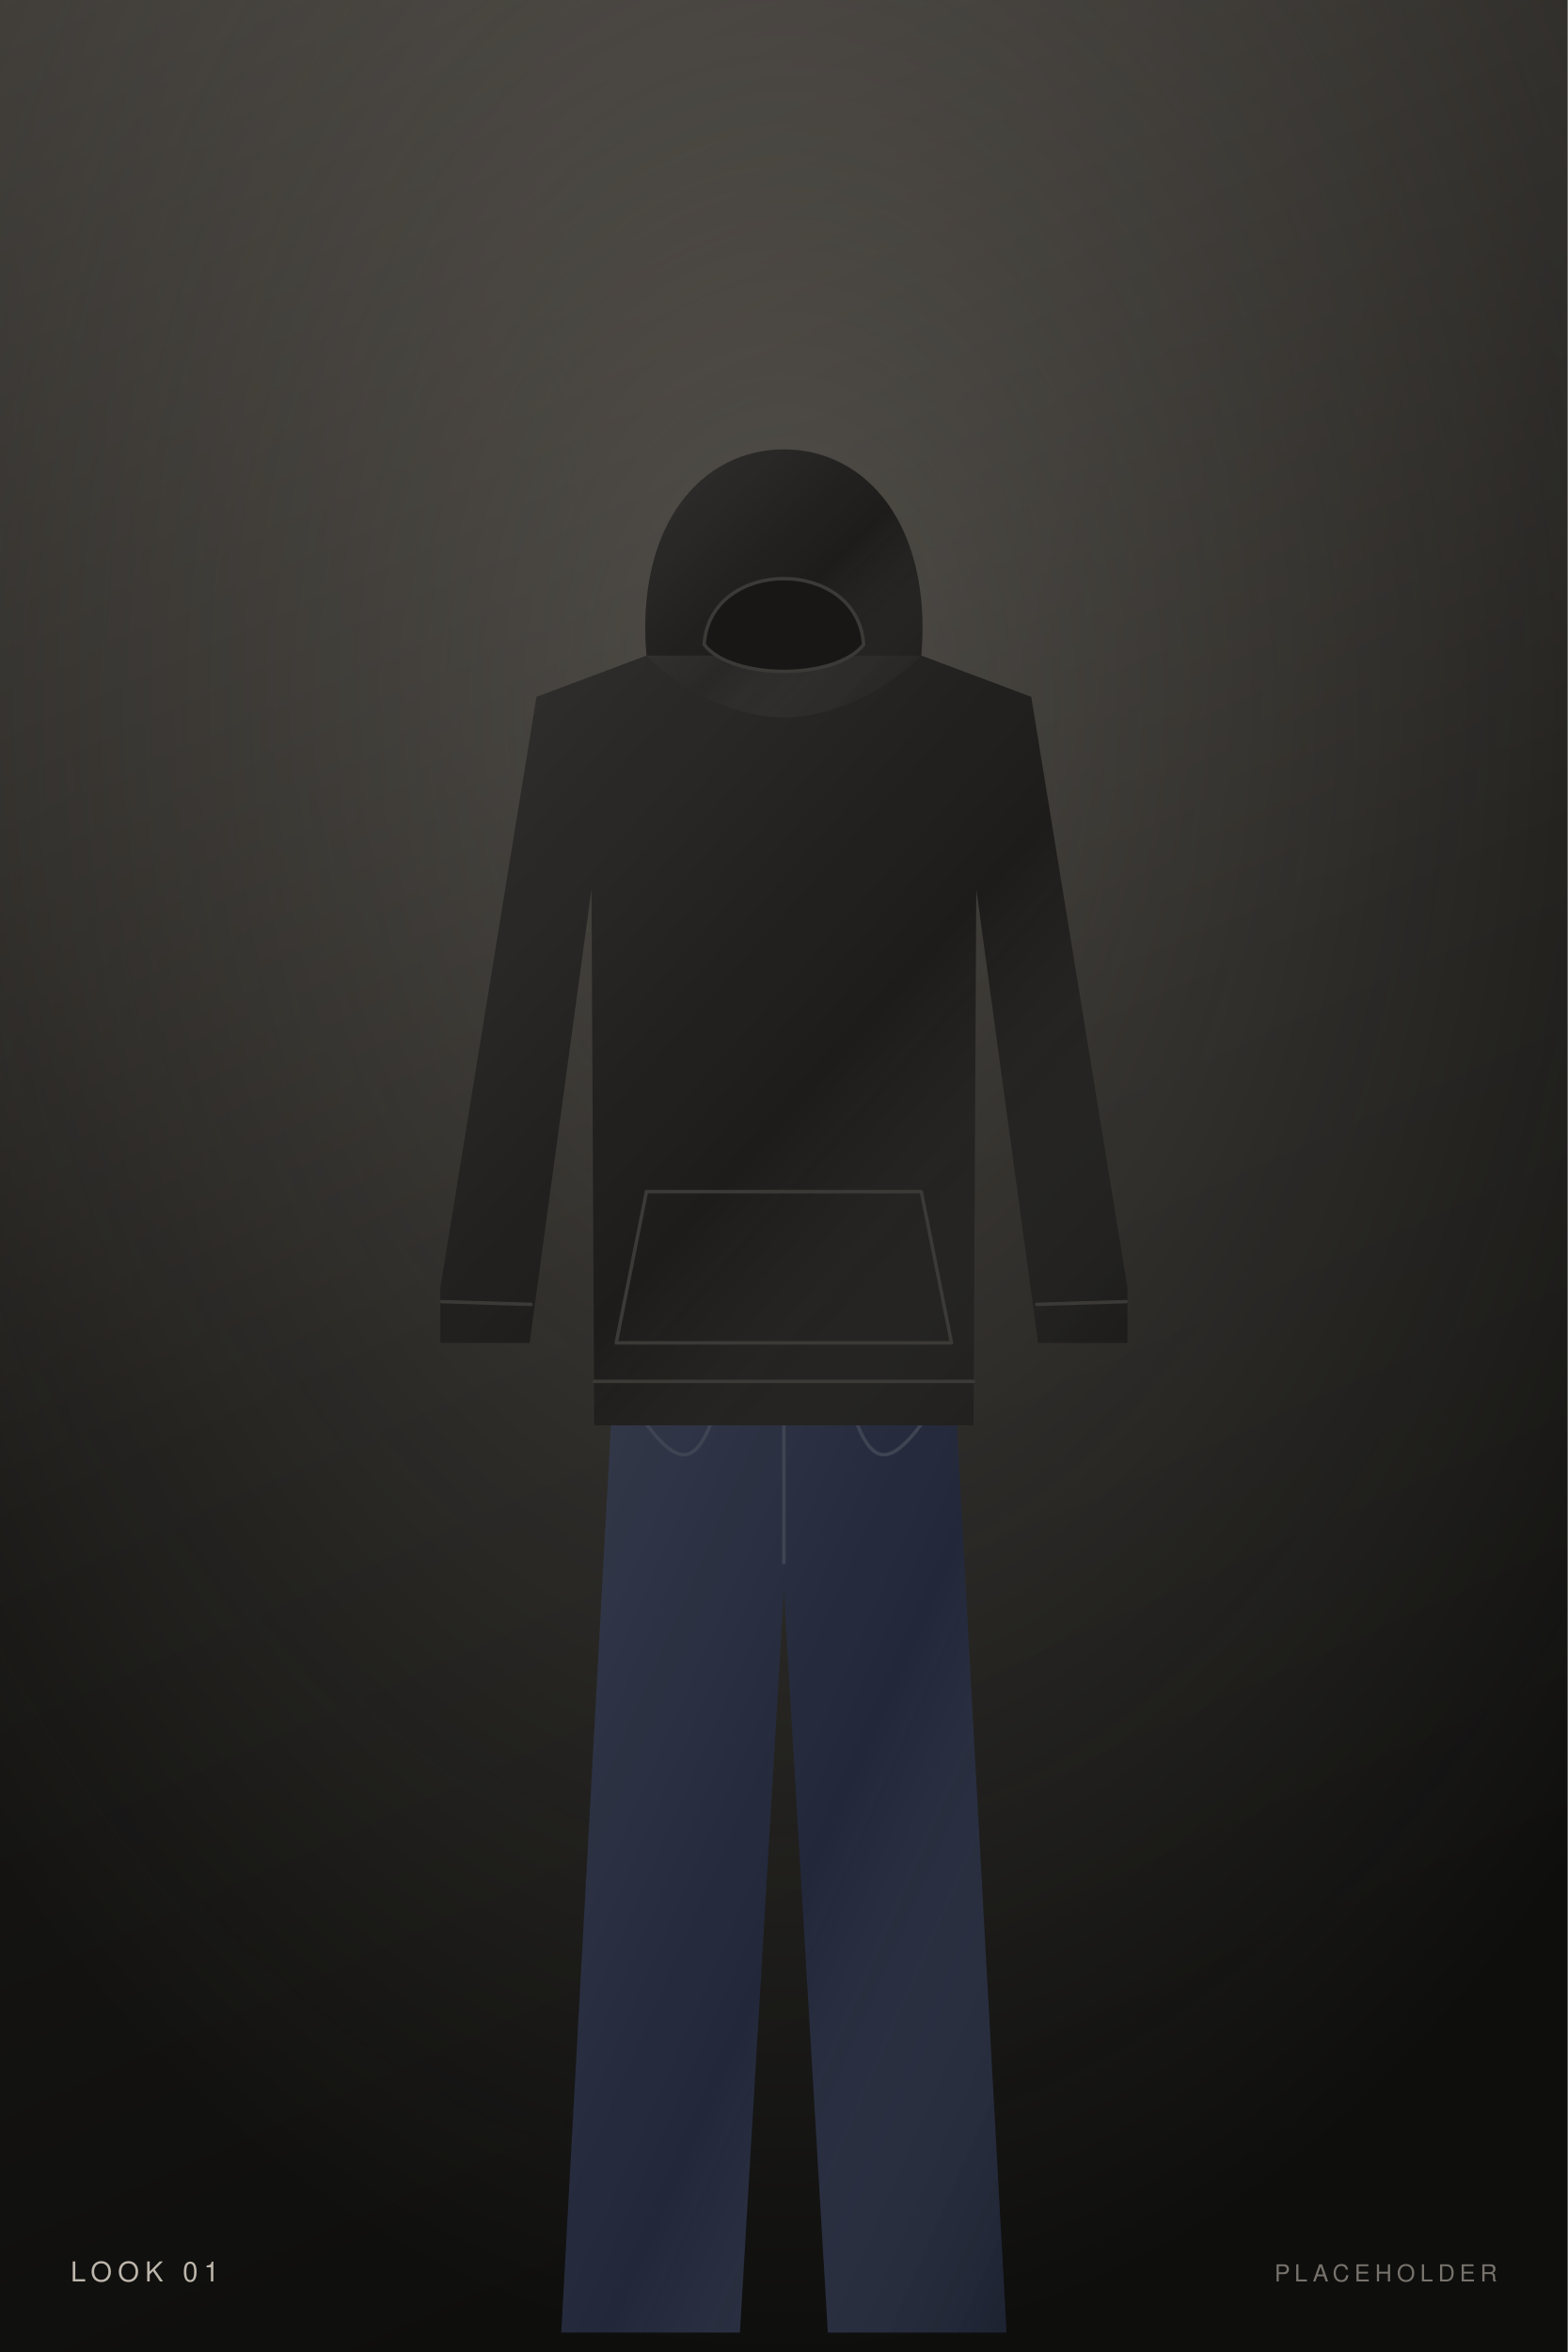
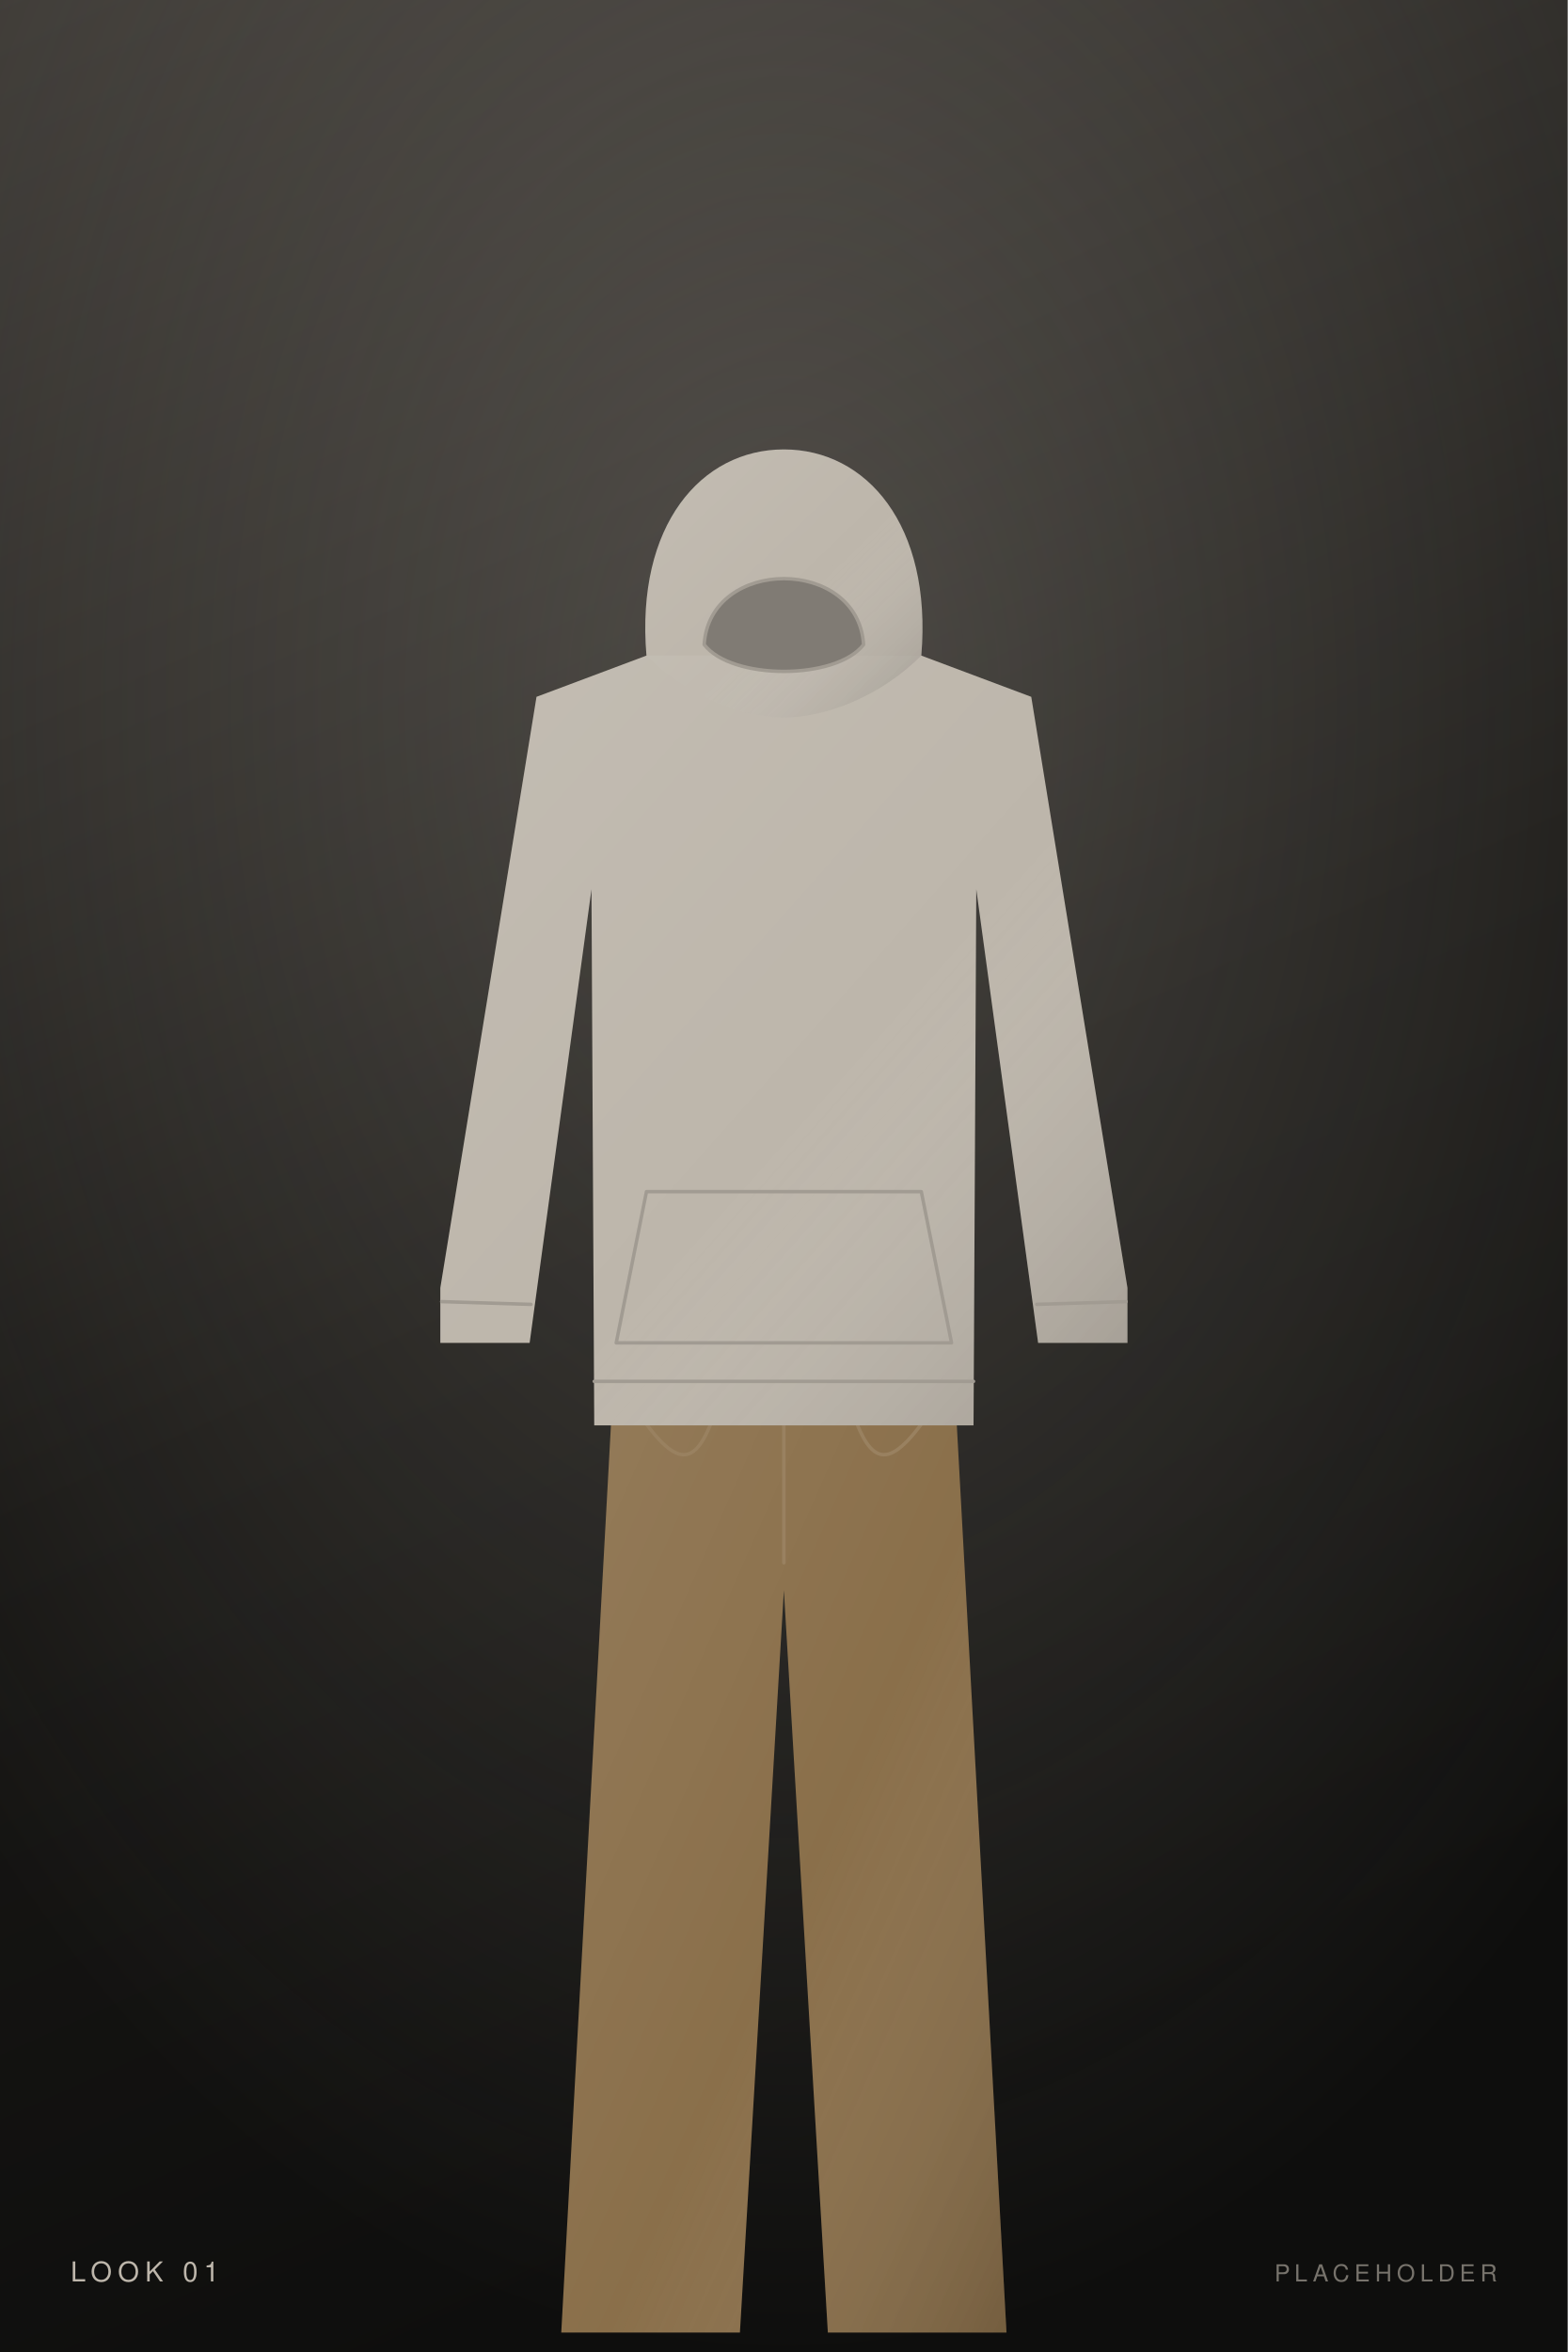
- <svg xmlns="http://www.w3.org/2000/svg" viewBox="0 0 800 1200" width="800" height="1200" role="img" aria-label="Model in washed black hoodie standing in fog">
+ <svg xmlns="http://www.w3.org/2000/svg" viewBox="0 0 800 1200" width="800" height="1200" role="img" aria-label="Model in a distressed graffiti hoodie and studded denim">
  <defs>
    <linearGradient id="bg" x1="0" y1="0" x2=".3" y2="1">
      <stop offset="0" stop-color="#3b3834" />
      <stop offset=".6" stop-color="#171614" />
      <stop offset="1" stop-color="#0e0e0d" />
    </linearGradient>
    <radialGradient id="light" cx="0.5" cy=".3" r=".7">
      <stop offset="0" stop-color="#bdb6ab" stop-opacity=".28" />
      <stop offset="1" stop-color="#bdb6ab" stop-opacity="0" />
    </radialGradient>
    <linearGradient id="shade-e" x1="0" y1="0" x2="1" y2="1">
      <stop offset="0" stop-color="#fff" stop-opacity=".09" />
      <stop offset=".55" stop-color="#fff" stop-opacity="0" />
      <stop offset="1" stop-color="#000" stop-opacity=".16" />
    </linearGradient>
  </defs>
  <rect width="800" height="1200" fill="url(#bg)" />
  <rect width="800" height="1200" fill="url(#light)" />
  <g transform="translate(119.5 124.1) scale(0.7013)">
    <g transform="translate(0 640)">
      <g>
-         <path d="M278 150 H522 L562 880 H432 L400 340 L368 880 H238 Z" fill="#22283a" />
+         <path d="M278 150 H522 L562 880 H432 L400 340 L368 880 H238 Z" fill="#8a6f4a" />
        <path d="M278 150 H522 L562 880 H432 L400 340 L368 880 H238 Z" fill="url(#shade-e)" />
-         <path d="M281 196 H519" fill="none" stroke="#3f4453" stroke-width="2.5" stroke-linejoin="round" stroke-linecap="round" />
-         <path d="M400 196 V320" fill="none" stroke="#3f4453" stroke-width="2.5" stroke-linejoin="round" stroke-linecap="round" />
-         <path d="M290 205 C320 250 335 255 350 210" fill="none" stroke="#3f4453" stroke-width="2.5" stroke-linejoin="round" stroke-linecap="round" />
-         <path d="M510 205 C480 250 465 255 450 210" fill="none" stroke="#3f4453" stroke-width="2.5" stroke-linejoin="round" stroke-linecap="round" />
+         <path d="M281 196 H519" fill="none" stroke="#998160" stroke-width="2.5" stroke-linejoin="round" stroke-linecap="round" />
+         <path d="M400 196 V320" fill="none" stroke="#998160" stroke-width="2.5" stroke-linejoin="round" stroke-linecap="round" />
+         <path d="M290 205 C320 250 335 255 350 210" fill="none" stroke="#998160" stroke-width="2.5" stroke-linejoin="round" stroke-linecap="round" />
+         <path d="M510 205 C480 250 465 255 450 210" fill="none" stroke="#998160" stroke-width="2.5" stroke-linejoin="round" stroke-linecap="round" />
      </g>
    </g>
    <g>
-       <path d="M300 300 L220 330 L150 760 L150 800 L215 800 L260 470 L262 860 L538 860 L540 470 L585 800 L650 800 L650 760 L580 330 L500 300 Z" fill="#1d1c1a" />
-       <path d="M300 300 C292 205 340 150 400 150 C460 150 508 205 500 300 C470 330 430 345 400 345 C370 345 330 330 300 300 Z" fill="#1d1c1a" />
+       <path d="M300 300 L220 330 L150 760 L150 800 L215 800 L260 470 L262 860 L538 860 L540 470 L585 800 L650 800 L650 760 L580 330 L500 300 Z" fill="#bdb6ab" />
+       <path d="M300 300 C292 205 340 150 400 150 C460 150 508 205 500 300 C470 330 430 345 400 345 C370 345 330 330 300 300 Z" fill="#bdb6ab" />
      <path d="M300 300 L220 330 L150 760 L150 800 L215 800 L260 470 L262 860 L538 860 L540 470 L585 800 L650 800 L650 760 L580 330 L500 300 Z" fill="url(#shade-e)" />
      <path d="M300 300 C292 205 340 150 400 150 C460 150 508 205 500 300 C470 330 430 345 400 345 C370 345 330 330 300 300 Z" fill="url(#shade-e)" />
-       <path d="M342 292 C346 228 454 228 458 292 C438 318 362 318 342 292 Z" fill="#181715" stroke="#3b3a37" stroke-width="2.5" stroke-linejoin="round" stroke-linecap="round" />
-       <path d="M300 690 H500 L522 800 H278 Z" fill="none" stroke="#3b3a37" stroke-width="2.5" stroke-linejoin="round" stroke-linecap="round" />
-       <path d="M262 828 H538" fill="none" stroke="#3b3a37" stroke-width="2.5" stroke-linejoin="round" stroke-linecap="round" />
-       <path d="M151 770 L216 772" fill="none" stroke="#3b3a37" stroke-width="2.5" stroke-linejoin="round" stroke-linecap="round" />
-       <path d="M584 772 L649 770" fill="none" stroke="#3b3a37" stroke-width="2.5" stroke-linejoin="round" stroke-linecap="round" />
+       <path d="M342 292 C346 228 454 228 458 292 C438 318 362 318 342 292 Z" fill="#807b74" stroke="#a19b92" stroke-width="2.5" stroke-linejoin="round" stroke-linecap="round" />
+       <path d="M300 690 H500 L522 800 H278 Z" fill="none" stroke="#a19b92" stroke-width="2.5" stroke-linejoin="round" stroke-linecap="round" />
+       <path d="M262 828 H538" fill="none" stroke="#a19b92" stroke-width="2.5" stroke-linejoin="round" stroke-linecap="round" />
+       <path d="M151 770 L216 772" fill="none" stroke="#a19b92" stroke-width="2.5" stroke-linejoin="round" stroke-linecap="round" />
+       <path d="M584 772 L649 770" fill="none" stroke="#a19b92" stroke-width="2.5" stroke-linejoin="round" stroke-linecap="round" />
    </g>
  </g>
  <g font-family="Helvetica, Arial, sans-serif" fill="#bdb6ab">
    <text x="36" y="1164" font-size="14" letter-spacing="3">LOOK 01</text>
    <text x="764" y="1164" font-size="12" letter-spacing="2.5" text-anchor="end" opacity=".6">PLACEHOLDER</text>
  </g>
</svg>
